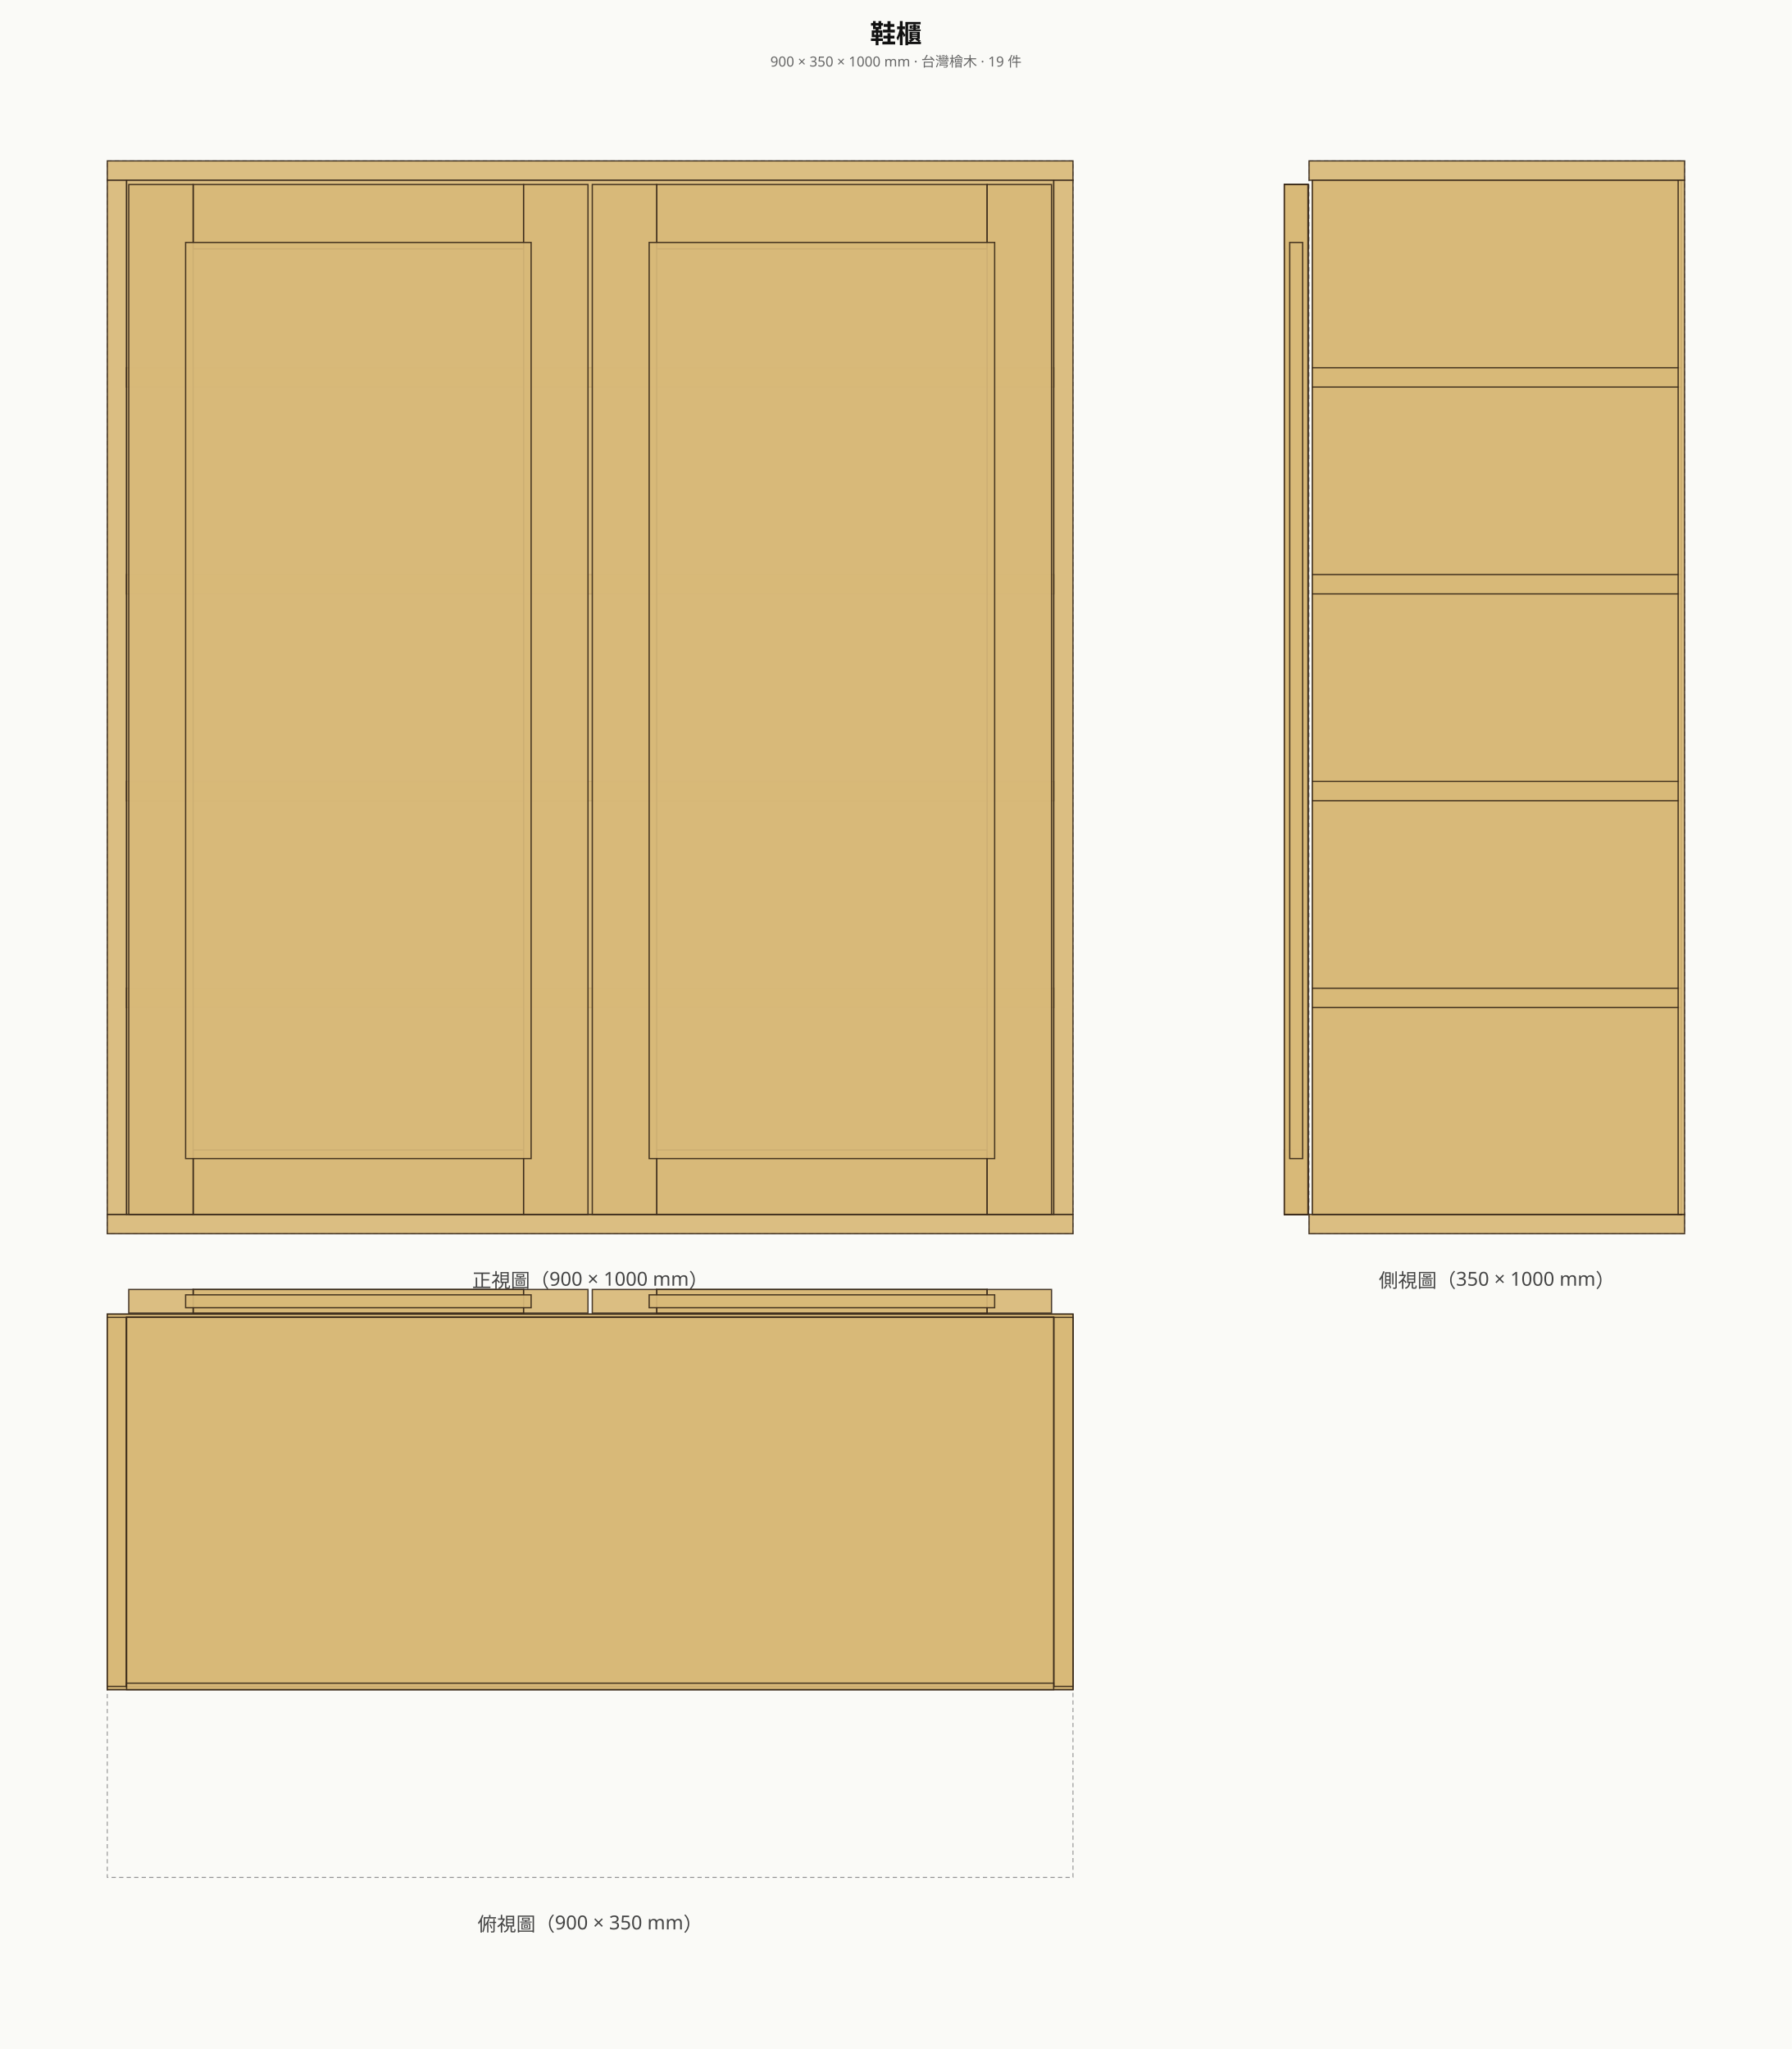
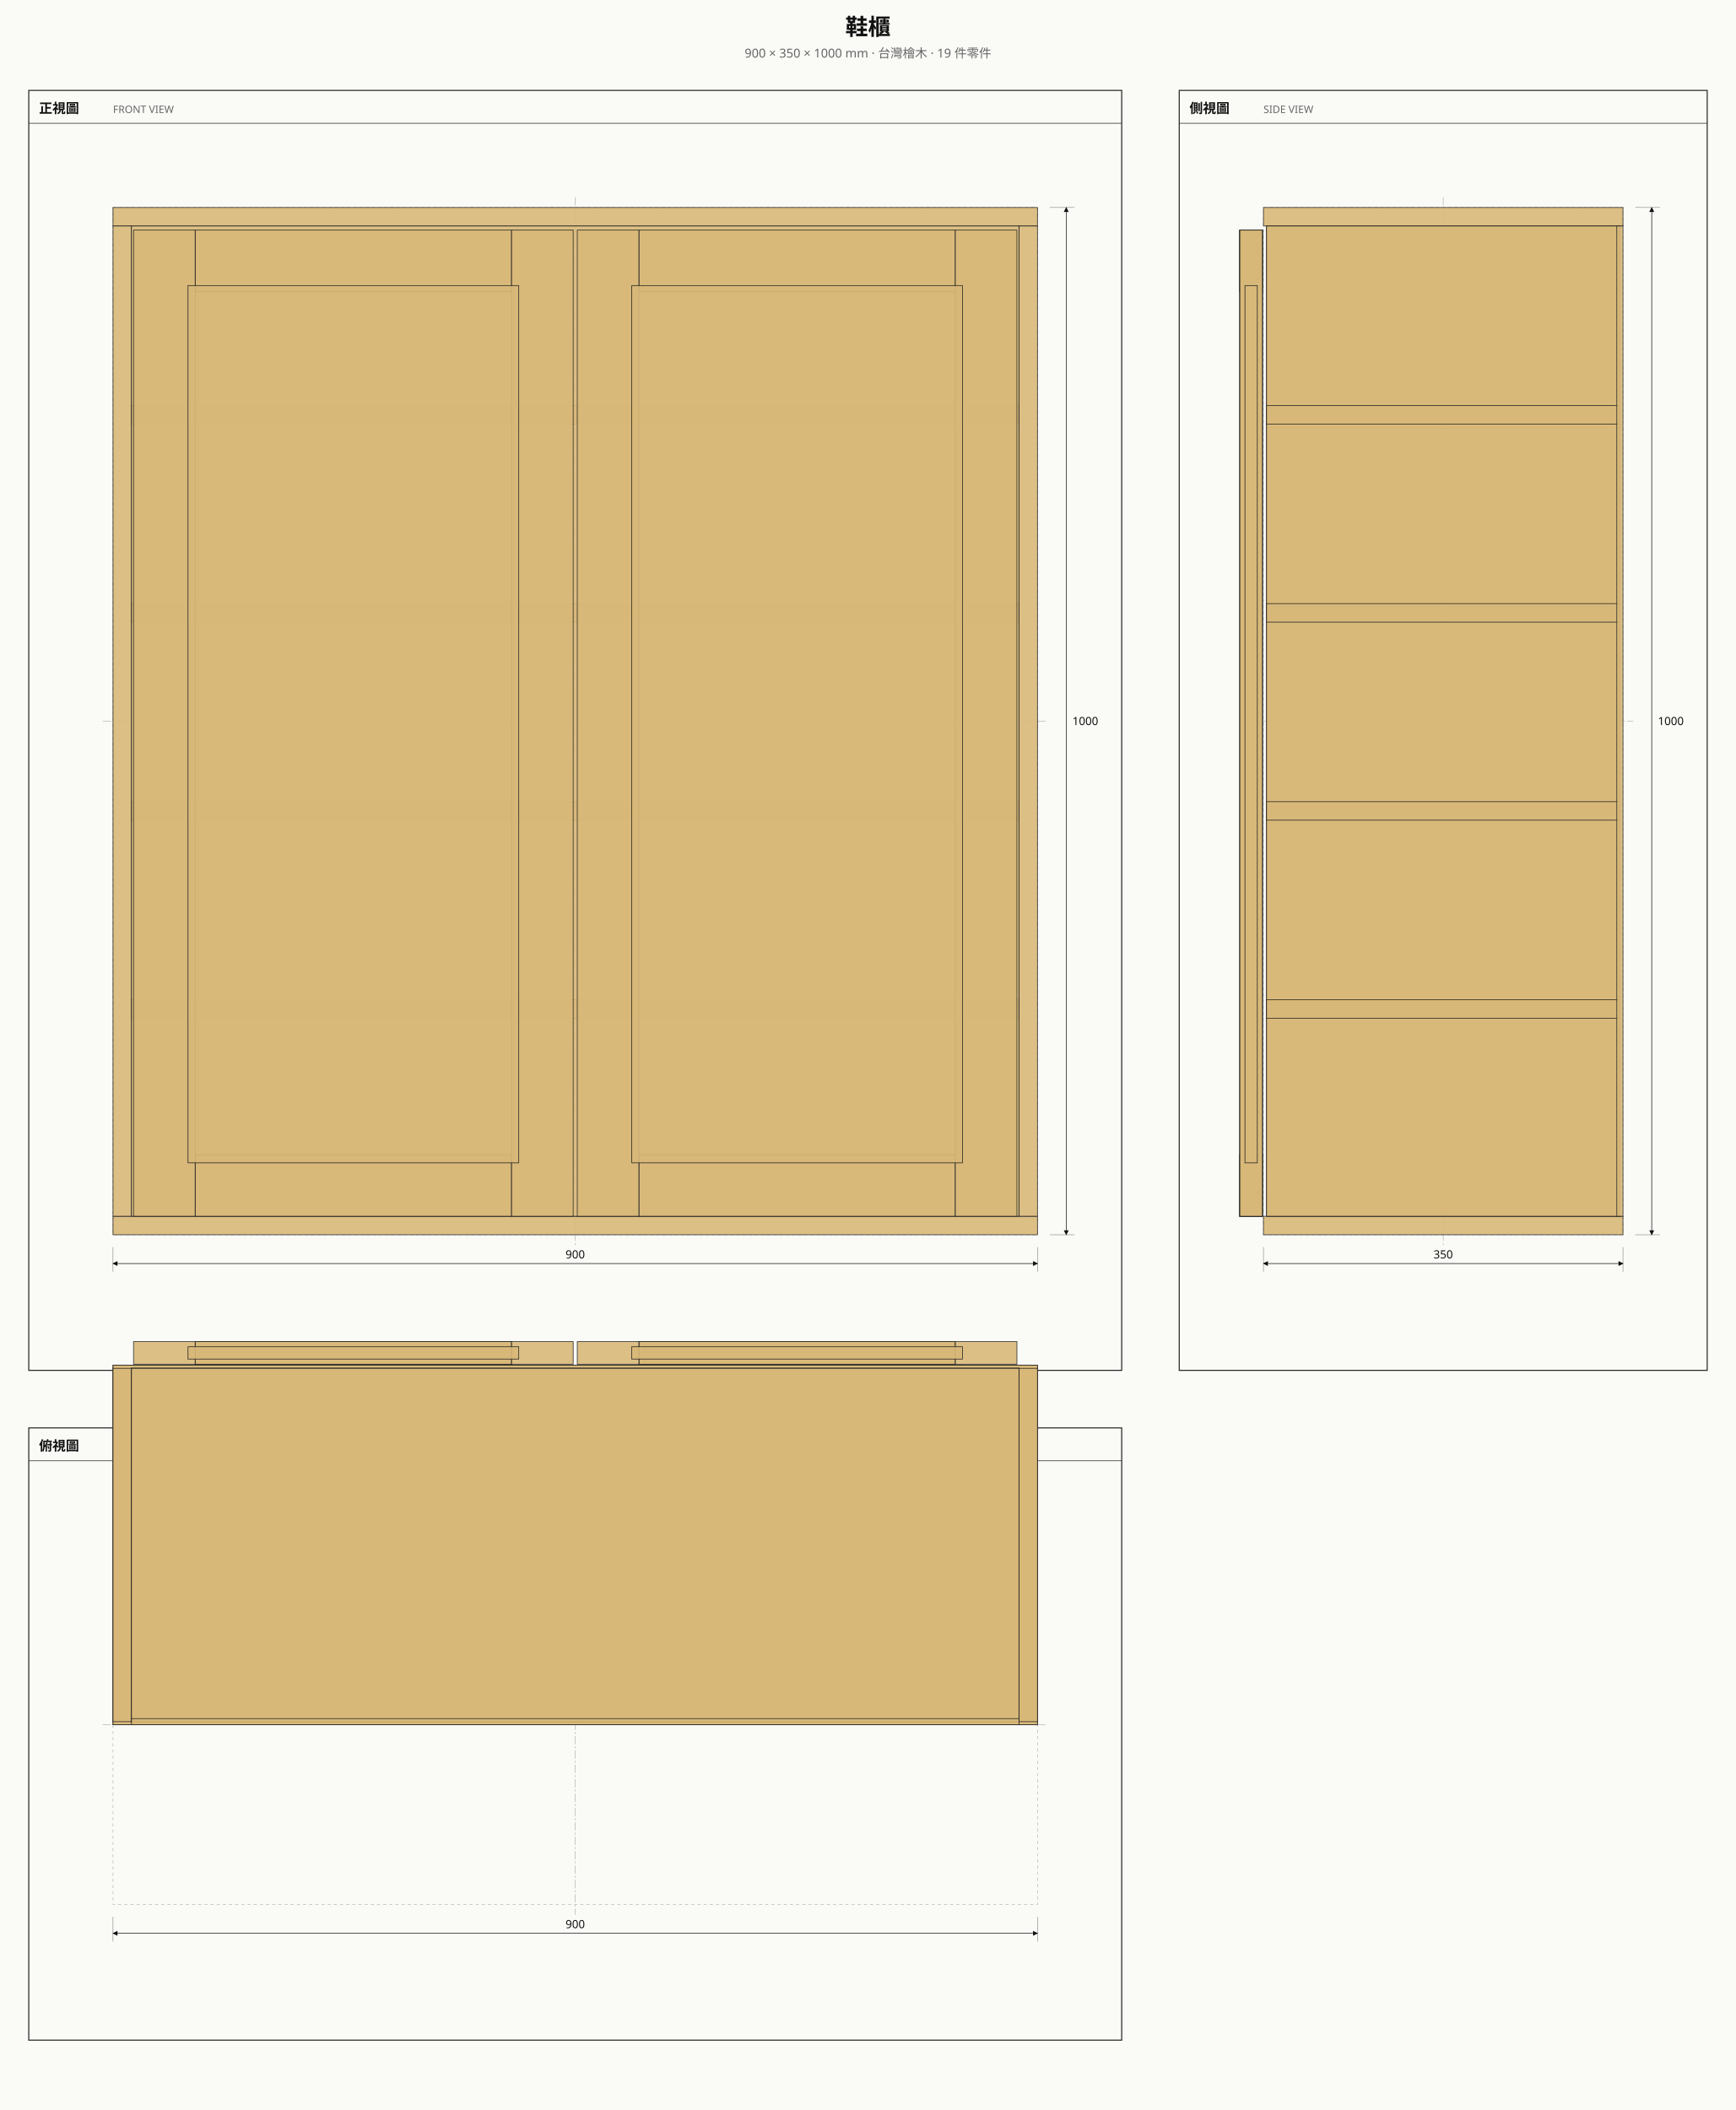
- <svg xmlns="http://www.w3.org/2000/svg" viewBox="-20 -50 1670 1910" width="1670" height="1910">
-   <rect x="-20" y="-50" width="1670" height="1910" fill="#fafaf7" />
-   <text x="815" y="-10" text-anchor="middle" font-size="24" font-weight="700" fill="#111" font-family="sans-serif">鞋櫃</text>
-   <text x="815" y="12" text-anchor="middle" font-size="13" fill="#666" font-family="sans-serif">900 × 350 × 1000 mm · 台灣檜木 · 19 件</text>
-   <g transform="translate(530, 100)">
-     <rect x="-450.0" y="0" width="900.0" height="1000.0" fill="none" stroke="#888" stroke-dasharray="4 3" stroke-width="0.8" />
-     <rect x="-450.0" y="0.0" width="900.0" height="18.0" fill="#d8b878" stroke="#3a2a1a" stroke-width="1.2" opacity="0.92" />
-     <rect x="-450.0" y="982.0" width="900.0" height="18.0" fill="#d8b878" stroke="#3a2a1a" stroke-width="1.2" opacity="0.92" />
-     <rect x="-450.0" y="18.0" width="18.0" height="964.0" fill="#d8b878" stroke="#3a2a1a" stroke-width="1.2" opacity="0.92" />
-     <rect x="432.0" y="18.0" width="18.0" height="964.0" fill="#d8b878" stroke="#3a2a1a" stroke-width="1.2" opacity="0.92" />
-     <rect x="-432.0" y="771.2" width="864.0" height="18.0" fill="#d8b878" stroke="#3a2a1a" stroke-width="1.2" opacity="0.92" />
-     <rect x="-432.0" y="578.4" width="864.0" height="18.0" fill="#d8b878" stroke="#3a2a1a" stroke-width="1.2" opacity="0.92" />
-     <rect x="-432.0" y="385.6" width="864.0" height="18.0" fill="#d8b878" stroke="#3a2a1a" stroke-width="1.2" opacity="0.92" />
-     <rect x="-432.0" y="192.8" width="864.0" height="18.0" fill="#d8b878" stroke="#3a2a1a" stroke-width="1.2" opacity="0.92" />
-     <rect x="-432.0" y="18.0" width="864.0" height="964.0" fill="#d8b878" stroke="#3a2a1a" stroke-width="1.2" opacity="0.92" />
-     <rect x="-370.0" y="22.0" width="308.0" height="60.0" fill="#d8b878" stroke="#3a2a1a" stroke-width="1.2" opacity="0.92" />
-     <rect x="-370.0" y="922.0" width="308.0" height="60.0" fill="#d8b878" stroke="#3a2a1a" stroke-width="1.2" opacity="0.92" />
-     <rect x="-430.0" y="22.0" width="60.0" height="960.0" fill="#d8b878" stroke="#3a2a1a" stroke-width="1.2" opacity="0.92" />
-     <rect x="-62.0" y="22.0" width="60.0" height="960.0" fill="#d8b878" stroke="#3a2a1a" stroke-width="1.2" opacity="0.92" />
-     <rect x="-377.0" y="76.0" width="322.0" height="854.0" fill="#d8b878" stroke="#3a2a1a" stroke-width="1.2" opacity="0.92" />
-     <rect x="62.0" y="22.0" width="308.0" height="60.0" fill="#d8b878" stroke="#3a2a1a" stroke-width="1.2" opacity="0.92" />
-     <rect x="62.0" y="922.0" width="308.0" height="60.0" fill="#d8b878" stroke="#3a2a1a" stroke-width="1.2" opacity="0.92" />
-     <rect x="2.0" y="22.0" width="60.0" height="960.0" fill="#d8b878" stroke="#3a2a1a" stroke-width="1.2" opacity="0.92" />
-     <rect x="370.0" y="22.0" width="60.0" height="960.0" fill="#d8b878" stroke="#3a2a1a" stroke-width="1.2" opacity="0.92" />
-     <rect x="55.0" y="76.0" width="322.0" height="854.0" fill="#d8b878" stroke="#3a2a1a" stroke-width="1.2" opacity="0.92" />
-     <text x="0" y="1050.0" text-anchor="middle" font-size="18" fill="#444" font-family="sans-serif">正視圖（900 × 1000 mm）</text>
-   </g>
-   <g transform="translate(1375, 100)">
-     <rect x="-175.0" y="0" width="350.0" height="1000.0" fill="none" stroke="#888" stroke-dasharray="4 3" stroke-width="0.8" />
-     <rect x="-175.0" y="0.0" width="350.0" height="18.0" fill="#d8b878" stroke="#3a2a1a" stroke-width="1.2" opacity="0.92" />
-     <rect x="-175.0" y="982.0" width="350.0" height="18.0" fill="#d8b878" stroke="#3a2a1a" stroke-width="1.2" opacity="0.92" />
-     <rect x="-172.0" y="18.0" width="344.0" height="964.0" fill="#d8b878" stroke="#3a2a1a" stroke-width="1.2" opacity="0.92" />
-     <rect x="-172.0" y="18.0" width="344.0" height="964.0" fill="#d8b878" stroke="#3a2a1a" stroke-width="1.2" opacity="0.92" />
-     <rect x="-172.0" y="771.2" width="344.0" height="18.0" fill="#d8b878" stroke="#3a2a1a" stroke-width="1.2" opacity="0.92" />
-     <rect x="-172.0" y="578.4" width="344.0" height="18.0" fill="#d8b878" stroke="#3a2a1a" stroke-width="1.2" opacity="0.92" />
-     <rect x="-172.0" y="385.6" width="344.0" height="18.0" fill="#d8b878" stroke="#3a2a1a" stroke-width="1.2" opacity="0.92" />
-     <rect x="-172.0" y="192.8" width="344.0" height="18.0" fill="#d8b878" stroke="#3a2a1a" stroke-width="1.2" opacity="0.92" />
-     <rect x="169.0" y="18.0" width="6.0" height="964.0" fill="#d8b878" stroke="#3a2a1a" stroke-width="1.2" opacity="0.92" />
-     <rect x="-198.0" y="22.0" width="22.0" height="60.0" fill="#d8b878" stroke="#3a2a1a" stroke-width="1.2" opacity="0.92" />
-     <rect x="-198.0" y="922.0" width="22.0" height="60.0" fill="#d8b878" stroke="#3a2a1a" stroke-width="1.2" opacity="0.92" />
-     <rect x="-198.0" y="22.0" width="22.0" height="960.0" fill="#d8b878" stroke="#3a2a1a" stroke-width="1.2" opacity="0.92" />
-     <rect x="-198.0" y="22.0" width="22.0" height="960.0" fill="#d8b878" stroke="#3a2a1a" stroke-width="1.2" opacity="0.92" />
-     <rect x="-193.0" y="76.0" width="12.0" height="854.0" fill="#d8b878" stroke="#3a2a1a" stroke-width="1.2" opacity="0.92" />
-     <rect x="-198.0" y="22.0" width="22.0" height="60.0" fill="#d8b878" stroke="#3a2a1a" stroke-width="1.2" opacity="0.92" />
-     <rect x="-198.0" y="922.0" width="22.0" height="60.0" fill="#d8b878" stroke="#3a2a1a" stroke-width="1.2" opacity="0.92" />
-     <rect x="-198.0" y="22.0" width="22.0" height="960.0" fill="#d8b878" stroke="#3a2a1a" stroke-width="1.2" opacity="0.92" />
-     <rect x="-198.0" y="22.0" width="22.0" height="960.0" fill="#d8b878" stroke="#3a2a1a" stroke-width="1.2" opacity="0.92" />
-     <rect x="-193.0" y="76.0" width="12.0" height="854.0" fill="#d8b878" stroke="#3a2a1a" stroke-width="1.2" opacity="0.92" />
-     <text x="0" y="1050.0" text-anchor="middle" font-size="18" fill="#444" font-family="sans-serif">側視圖（350 × 1000 mm）</text>
-   </g>
-   <g transform="translate(530, 1350)">
-     <rect x="-450.0" y="0" width="900.0" height="350.0" fill="none" stroke="#888" stroke-dasharray="4 3" stroke-width="0.8" />
-     <rect x="-450.0" y="-175.0" width="900.0" height="350.0" fill="#d8b878" stroke="#3a2a1a" stroke-width="1.2" opacity="0.92" />
-     <rect x="-450.0" y="-175.0" width="900.0" height="350.0" fill="#d8b878" stroke="#3a2a1a" stroke-width="1.2" opacity="0.92" />
-     <rect x="-450.0" y="-172.0" width="18.0" height="344.0" fill="#d8b878" stroke="#3a2a1a" stroke-width="1.2" opacity="0.92" />
-     <rect x="432.0" y="-172.0" width="18.0" height="344.0" fill="#d8b878" stroke="#3a2a1a" stroke-width="1.2" opacity="0.92" />
-     <rect x="-432.0" y="-172.0" width="864.0" height="344.0" fill="#d8b878" stroke="#3a2a1a" stroke-width="1.2" opacity="0.92" />
-     <rect x="-432.0" y="-172.0" width="864.0" height="344.0" fill="#d8b878" stroke="#3a2a1a" stroke-width="1.2" opacity="0.92" />
-     <rect x="-432.0" y="-172.0" width="864.0" height="344.0" fill="#d8b878" stroke="#3a2a1a" stroke-width="1.2" opacity="0.92" />
-     <rect x="-432.0" y="-172.0" width="864.0" height="344.0" fill="#d8b878" stroke="#3a2a1a" stroke-width="1.2" opacity="0.92" />
-     <rect x="-432.0" y="169.0" width="864.0" height="6.0" fill="#d8b878" stroke="#3a2a1a" stroke-width="1.2" opacity="0.92" />
-     <rect x="-370.0" y="-198.0" width="308.0" height="22.0" fill="#d8b878" stroke="#3a2a1a" stroke-width="1.2" opacity="0.92" />
-     <rect x="-370.0" y="-198.0" width="308.0" height="22.0" fill="#d8b878" stroke="#3a2a1a" stroke-width="1.2" opacity="0.92" />
-     <rect x="-430.0" y="-198.0" width="60.0" height="22.0" fill="#d8b878" stroke="#3a2a1a" stroke-width="1.2" opacity="0.92" />
-     <rect x="-62.0" y="-198.0" width="60.0" height="22.0" fill="#d8b878" stroke="#3a2a1a" stroke-width="1.2" opacity="0.92" />
-     <rect x="-377.0" y="-193.0" width="322.0" height="12.0" fill="#d8b878" stroke="#3a2a1a" stroke-width="1.2" opacity="0.92" />
-     <rect x="62.0" y="-198.0" width="308.0" height="22.0" fill="#d8b878" stroke="#3a2a1a" stroke-width="1.2" opacity="0.92" />
-     <rect x="62.0" y="-198.0" width="308.0" height="22.0" fill="#d8b878" stroke="#3a2a1a" stroke-width="1.2" opacity="0.92" />
-     <rect x="2.0" y="-198.0" width="60.0" height="22.0" fill="#d8b878" stroke="#3a2a1a" stroke-width="1.2" opacity="0.92" />
-     <rect x="370.0" y="-198.0" width="60.0" height="22.0" fill="#d8b878" stroke="#3a2a1a" stroke-width="1.2" opacity="0.92" />
-     <rect x="55.0" y="-193.0" width="322.0" height="12.0" fill="#d8b878" stroke="#3a2a1a" stroke-width="1.2" opacity="0.92" />
-     <text x="0" y="400.0" text-anchor="middle" font-size="18" fill="#444" font-family="sans-serif">俯視圖（900 × 350 mm）</text>
+ <svg xmlns="http://www.w3.org/2000/svg" viewBox="-20 -10 1690 2054" width="1690">
+   <defs>
+     <marker id="arr-front" viewBox="0 0 10 10" refX="9" refY="5" markerWidth="8" markerHeight="8" orient="auto-start-reverse">
+       <path d="M 0 0 L 10 5 L 0 10 z" fill="#111" />
+     </marker>
+     <marker id="arr-side" viewBox="0 0 10 10" refX="9" refY="5" markerWidth="8" markerHeight="8" orient="auto-start-reverse">
+       <path d="M 0 0 L 10 5 L 0 10 z" fill="#111" />
+     </marker>
+     <marker id="arr-top" viewBox="0 0 10 10" refX="9" refY="5" markerWidth="8" markerHeight="8" orient="auto-start-reverse">
+       <path d="M 0 0 L 10 5 L 0 10 z" fill="#111" />
+     </marker>
+   </defs>
+   <rect x="-20" y="-10" width="1690" height="2054" fill="#fafaf7" />
+   <text x="825" y="24" text-anchor="middle" font-size="22" font-weight="700" fill="#111" font-family="sans-serif">鞋櫃</text>
+   <text x="825" y="46" text-anchor="middle" font-size="12" fill="#666" font-family="sans-serif">900 × 350 × 1000 mm · 台灣檜木 · 19 件零件</text>
+   <g transform="translate(0, 70)">
+     <g transform="translate(540.0, 1122.0)">
+       <rect x="-532.0" y="-1114.0" width="1064.0" height="1246.0" fill="none" stroke="#222" stroke-width="1" />
+       <line x1="-532.0" y1="-1082.0" x2="532.0" y2="-1082.0" stroke="#222" stroke-width="0.6" />
+       <text x="-522.0" y="-1092.0" font-size="13" font-weight="700" fill="#111" font-family="sans-serif">正視圖</text>
+       <text x="-450.0" y="-1092.0" font-size="10" fill="#666" font-family="sans-serif">FRONT VIEW</text>
+       <g stroke="#888" stroke-width="0.5" stroke-dasharray="8 2 2 2" opacity="0.7">
+         <line x1="0" y1="-1010.0" x2="0" y2="10.0" />
+         <line x1="-460.0" y1="-500.0" x2="460.0" y2="-500.0" />
+       </g>
+       <rect x="-450.0" y="-1000.0" width="900.0" height="1000.0" fill="none" stroke="#999" stroke-dasharray="3 3" stroke-width="0.5" opacity="0.8" />
+       <rect x="-450.0" y="-1000.0" width="900.0" height="18.0" fill="#d8b878" stroke="#222" stroke-width="0.7" opacity="0.9" />
+       <rect x="-450.0" y="-18.0" width="900.0" height="18.0" fill="#d8b878" stroke="#222" stroke-width="0.7" opacity="0.9" />
+       <rect x="-450.0" y="-982.0" width="18.0" height="964.0" fill="#d8b878" stroke="#222" stroke-width="0.7" opacity="0.9" />
+       <rect x="432.0" y="-982.0" width="18.0" height="964.0" fill="#d8b878" stroke="#222" stroke-width="0.7" opacity="0.9" />
+       <rect x="-432.0" y="-228.8" width="864.0" height="18.0" fill="#d8b878" stroke="#222" stroke-width="0.7" opacity="0.9" />
+       <rect x="-432.0" y="-421.6" width="864.0" height="18.0" fill="#d8b878" stroke="#222" stroke-width="0.7" opacity="0.9" />
+       <rect x="-432.0" y="-614.4" width="864.0" height="18.0" fill="#d8b878" stroke="#222" stroke-width="0.7" opacity="0.9" />
+       <rect x="-432.0" y="-807.2" width="864.0" height="18.0" fill="#d8b878" stroke="#222" stroke-width="0.7" opacity="0.9" />
+       <rect x="-432.0" y="-982.0" width="864.0" height="964.0" fill="#d8b878" stroke="#222" stroke-width="0.7" opacity="0.9" />
+       <rect x="-370.0" y="-978.0" width="308.0" height="60.0" fill="#d8b878" stroke="#222" stroke-width="0.7" opacity="0.9" />
+       <rect x="-370.0" y="-78.0" width="308.0" height="60.0" fill="#d8b878" stroke="#222" stroke-width="0.7" opacity="0.9" />
+       <rect x="-430.0" y="-978.0" width="60.0" height="960.0" fill="#d8b878" stroke="#222" stroke-width="0.7" opacity="0.9" />
+       <rect x="-62.0" y="-978.0" width="60.0" height="960.0" fill="#d8b878" stroke="#222" stroke-width="0.7" opacity="0.9" />
+       <rect x="-377.0" y="-924.0" width="322.0" height="854.0" fill="#d8b878" stroke="#222" stroke-width="0.7" opacity="0.9" />
+       <rect x="62.0" y="-978.0" width="308.0" height="60.0" fill="#d8b878" stroke="#222" stroke-width="0.7" opacity="0.9" />
+       <rect x="62.0" y="-78.0" width="308.0" height="60.0" fill="#d8b878" stroke="#222" stroke-width="0.7" opacity="0.9" />
+       <rect x="2.0" y="-978.0" width="60.0" height="960.0" fill="#d8b878" stroke="#222" stroke-width="0.7" opacity="0.9" />
+       <rect x="370.0" y="-978.0" width="60.0" height="960.0" fill="#d8b878" stroke="#222" stroke-width="0.7" opacity="0.9" />
+       <rect x="55.0" y="-924.0" width="322.0" height="854.0" fill="#d8b878" stroke="#222" stroke-width="0.7" opacity="0.9" />
+       <g stroke="#111" fill="#111" stroke-width="0.6" font-family="sans-serif">
+         <line x1="-450.0" y1="12.0" x2="-450.0" y2="36.0" stroke-width="0.4" stroke="#666" />
+         <line x1="450.0" y1="12.0" x2="450.0" y2="36.0" stroke-width="0.4" stroke="#666" />
+         <line x1="-450.0" y1="28.0" x2="450.0" y2="28.0" marker-start="url(#arr-front)" marker-end="url(#arr-front)" />
+         <text x="0" y="23.0" text-anchor="middle" font-size="11" stroke="none">900</text>
+       </g>
+       <g stroke="#111" fill="#111" stroke-width="0.6" font-family="sans-serif">
+         <line x1="462.0" y1="-1000.0" x2="486.0" y2="-1000.0" stroke-width="0.4" stroke="#666" />
+         <line x1="462.0" y1="0" x2="486.0" y2="0" stroke-width="0.4" stroke="#666" />
+         <line x1="478.0" y1="-1000.0" x2="478.0" y2="0" marker-start="url(#arr-front)" marker-end="url(#arr-front)" />
+         <text x="484.0" y="-500.0" text-anchor="start" dominant-baseline="middle" font-size="11" stroke="none">1000</text>
+       </g>
+     </g>
+     <g transform="translate(1120, 0)">
+       <g transform="translate(265.0, 1122.0)">
+         <rect x="-257.0" y="-1114.0" width="514.0" height="1246.0" fill="none" stroke="#222" stroke-width="1" />
+         <line x1="-257.0" y1="-1082.0" x2="257.0" y2="-1082.0" stroke="#222" stroke-width="0.6" />
+         <text x="-247.0" y="-1092.0" font-size="13" font-weight="700" fill="#111" font-family="sans-serif">側視圖</text>
+         <text x="-175.0" y="-1092.0" font-size="10" fill="#666" font-family="sans-serif">SIDE VIEW</text>
+         <g stroke="#888" stroke-width="0.5" stroke-dasharray="8 2 2 2" opacity="0.7">
+           <line x1="0" y1="-1010.0" x2="0" y2="10.0" />
+           <line x1="-185.0" y1="-500.0" x2="185.0" y2="-500.0" />
+         </g>
+         <rect x="-175.0" y="-1000.0" width="350.0" height="1000.0" fill="none" stroke="#999" stroke-dasharray="3 3" stroke-width="0.5" opacity="0.8" />
+         <rect x="-175.0" y="-1000.0" width="350.0" height="18.0" fill="#d8b878" stroke="#222" stroke-width="0.7" opacity="0.9" />
+         <rect x="-175.0" y="-18.0" width="350.0" height="18.0" fill="#d8b878" stroke="#222" stroke-width="0.7" opacity="0.9" />
+         <rect x="-172.0" y="-982.0" width="344.0" height="964.0" fill="#d8b878" stroke="#222" stroke-width="0.7" opacity="0.9" />
+         <rect x="-172.0" y="-982.0" width="344.0" height="964.0" fill="#d8b878" stroke="#222" stroke-width="0.7" opacity="0.9" />
+         <rect x="-172.0" y="-228.8" width="344.0" height="18.0" fill="#d8b878" stroke="#222" stroke-width="0.7" opacity="0.9" />
+         <rect x="-172.0" y="-421.6" width="344.0" height="18.0" fill="#d8b878" stroke="#222" stroke-width="0.7" opacity="0.9" />
+         <rect x="-172.0" y="-614.4" width="344.0" height="18.0" fill="#d8b878" stroke="#222" stroke-width="0.7" opacity="0.9" />
+         <rect x="-172.0" y="-807.2" width="344.0" height="18.0" fill="#d8b878" stroke="#222" stroke-width="0.7" opacity="0.9" />
+         <rect x="169.0" y="-982.0" width="6.0" height="964.0" fill="#d8b878" stroke="#222" stroke-width="0.7" opacity="0.9" />
+         <rect x="-198.0" y="-978.0" width="22.0" height="60.0" fill="#d8b878" stroke="#222" stroke-width="0.7" opacity="0.9" />
+         <rect x="-198.0" y="-78.0" width="22.0" height="60.0" fill="#d8b878" stroke="#222" stroke-width="0.7" opacity="0.9" />
+         <rect x="-198.0" y="-978.0" width="22.0" height="960.0" fill="#d8b878" stroke="#222" stroke-width="0.7" opacity="0.9" />
+         <rect x="-198.0" y="-978.0" width="22.0" height="960.0" fill="#d8b878" stroke="#222" stroke-width="0.7" opacity="0.9" />
+         <rect x="-193.0" y="-924.0" width="12.0" height="854.0" fill="#d8b878" stroke="#222" stroke-width="0.7" opacity="0.9" />
+         <rect x="-198.0" y="-978.0" width="22.0" height="60.0" fill="#d8b878" stroke="#222" stroke-width="0.7" opacity="0.9" />
+         <rect x="-198.0" y="-78.0" width="22.0" height="60.0" fill="#d8b878" stroke="#222" stroke-width="0.7" opacity="0.9" />
+         <rect x="-198.0" y="-978.0" width="22.0" height="960.0" fill="#d8b878" stroke="#222" stroke-width="0.7" opacity="0.9" />
+         <rect x="-198.0" y="-978.0" width="22.0" height="960.0" fill="#d8b878" stroke="#222" stroke-width="0.7" opacity="0.9" />
+         <rect x="-193.0" y="-924.0" width="12.0" height="854.0" fill="#d8b878" stroke="#222" stroke-width="0.7" opacity="0.9" />
+         <g stroke="#111" fill="#111" stroke-width="0.6" font-family="sans-serif">
+           <line x1="-175.0" y1="12.0" x2="-175.0" y2="36.0" stroke-width="0.4" stroke="#666" />
+           <line x1="175.0" y1="12.0" x2="175.0" y2="36.0" stroke-width="0.4" stroke="#666" />
+           <line x1="-175.0" y1="28.0" x2="175.0" y2="28.0" marker-start="url(#arr-side)" marker-end="url(#arr-side)" />
+           <text x="0" y="23.0" text-anchor="middle" font-size="11" stroke="none">350</text>
+         </g>
+         <g stroke="#111" fill="#111" stroke-width="0.6" font-family="sans-serif">
+           <line x1="187.0" y1="-1000.0" x2="211.0" y2="-1000.0" stroke-width="0.4" stroke="#666" />
+           <line x1="187.0" y1="0" x2="211.0" y2="0" stroke-width="0.4" stroke="#666" />
+           <line x1="203.0" y1="-1000.0" x2="203.0" y2="0" marker-start="url(#arr-side)" marker-end="url(#arr-side)" />
+           <text x="209.0" y="-500.0" text-anchor="start" dominant-baseline="middle" font-size="11" stroke="none">1000</text>
+         </g>
+       </g>
+     </g>
+     <g transform="translate(0, 1302)">
+       <g transform="translate(540.0, 122.0)">
+         <rect x="-532.0" y="-114.0" width="1064.0" height="596.0" fill="none" stroke="#222" stroke-width="1" />
+         <line x1="-532.0" y1="-82.0" x2="532.0" y2="-82.0" stroke="#222" stroke-width="0.6" />
+         <text x="-522.0" y="-92.0" font-size="13" font-weight="700" fill="#111" font-family="sans-serif">俯視圖</text>
+         <text x="-450.0" y="-92.0" font-size="10" fill="#666" font-family="sans-serif">TOP VIEW</text>
+         <g stroke="#888" stroke-width="0.5" stroke-dasharray="8 2 2 2" opacity="0.7">
+           <line x1="0" y1="-10.0" x2="0" y2="360.0" />
+           <line x1="-460.0" y1="175.0" x2="460.0" y2="175.0" />
+         </g>
+         <rect x="-450.0" y="0.0" width="900.0" height="350.0" fill="none" stroke="#999" stroke-dasharray="3 3" stroke-width="0.5" opacity="0.8" />
+         <rect x="-450.0" y="-175.0" width="900.0" height="350.0" fill="#d8b878" stroke="#222" stroke-width="0.7" opacity="0.9" />
+         <rect x="-450.0" y="-175.0" width="900.0" height="350.0" fill="#d8b878" stroke="#222" stroke-width="0.7" opacity="0.9" />
+         <rect x="-450.0" y="-172.0" width="18.0" height="344.0" fill="#d8b878" stroke="#222" stroke-width="0.7" opacity="0.9" />
+         <rect x="432.0" y="-172.0" width="18.0" height="344.0" fill="#d8b878" stroke="#222" stroke-width="0.7" opacity="0.9" />
+         <rect x="-432.0" y="-172.0" width="864.0" height="344.0" fill="#d8b878" stroke="#222" stroke-width="0.7" opacity="0.9" />
+         <rect x="-432.0" y="-172.0" width="864.0" height="344.0" fill="#d8b878" stroke="#222" stroke-width="0.7" opacity="0.9" />
+         <rect x="-432.0" y="-172.0" width="864.0" height="344.0" fill="#d8b878" stroke="#222" stroke-width="0.7" opacity="0.9" />
+         <rect x="-432.0" y="-172.0" width="864.0" height="344.0" fill="#d8b878" stroke="#222" stroke-width="0.7" opacity="0.9" />
+         <rect x="-432.0" y="169.0" width="864.0" height="6.0" fill="#d8b878" stroke="#222" stroke-width="0.7" opacity="0.9" />
+         <rect x="-370.0" y="-198.0" width="308.0" height="22.0" fill="#d8b878" stroke="#222" stroke-width="0.7" opacity="0.9" />
+         <rect x="-370.0" y="-198.0" width="308.0" height="22.0" fill="#d8b878" stroke="#222" stroke-width="0.7" opacity="0.9" />
+         <rect x="-430.0" y="-198.0" width="60.0" height="22.0" fill="#d8b878" stroke="#222" stroke-width="0.7" opacity="0.9" />
+         <rect x="-62.0" y="-198.0" width="60.0" height="22.0" fill="#d8b878" stroke="#222" stroke-width="0.7" opacity="0.9" />
+         <rect x="-377.0" y="-193.0" width="322.0" height="12.0" fill="#d8b878" stroke="#222" stroke-width="0.7" opacity="0.9" />
+         <rect x="62.0" y="-198.0" width="308.0" height="22.0" fill="#d8b878" stroke="#222" stroke-width="0.7" opacity="0.9" />
+         <rect x="62.0" y="-198.0" width="308.0" height="22.0" fill="#d8b878" stroke="#222" stroke-width="0.7" opacity="0.9" />
+         <rect x="2.0" y="-198.0" width="60.0" height="22.0" fill="#d8b878" stroke="#222" stroke-width="0.7" opacity="0.9" />
+         <rect x="370.0" y="-198.0" width="60.0" height="22.0" fill="#d8b878" stroke="#222" stroke-width="0.7" opacity="0.9" />
+         <rect x="55.0" y="-193.0" width="322.0" height="12.0" fill="#d8b878" stroke="#222" stroke-width="0.7" opacity="0.9" />
+         <g stroke="#111" fill="#111" stroke-width="0.6" font-family="sans-serif">
+           <line x1="-450.0" y1="362.0" x2="-450.0" y2="386.0" stroke-width="0.4" stroke="#666" />
+           <line x1="450.0" y1="362.0" x2="450.0" y2="386.0" stroke-width="0.4" stroke="#666" />
+           <line x1="-450.0" y1="378.0" x2="450.0" y2="378.0" marker-start="url(#arr-top)" marker-end="url(#arr-top)" />
+           <text x="0" y="373.0" text-anchor="middle" font-size="11" stroke="none">900</text>
+         </g>
+       </g>
+     </g>
  </g>
</svg>
